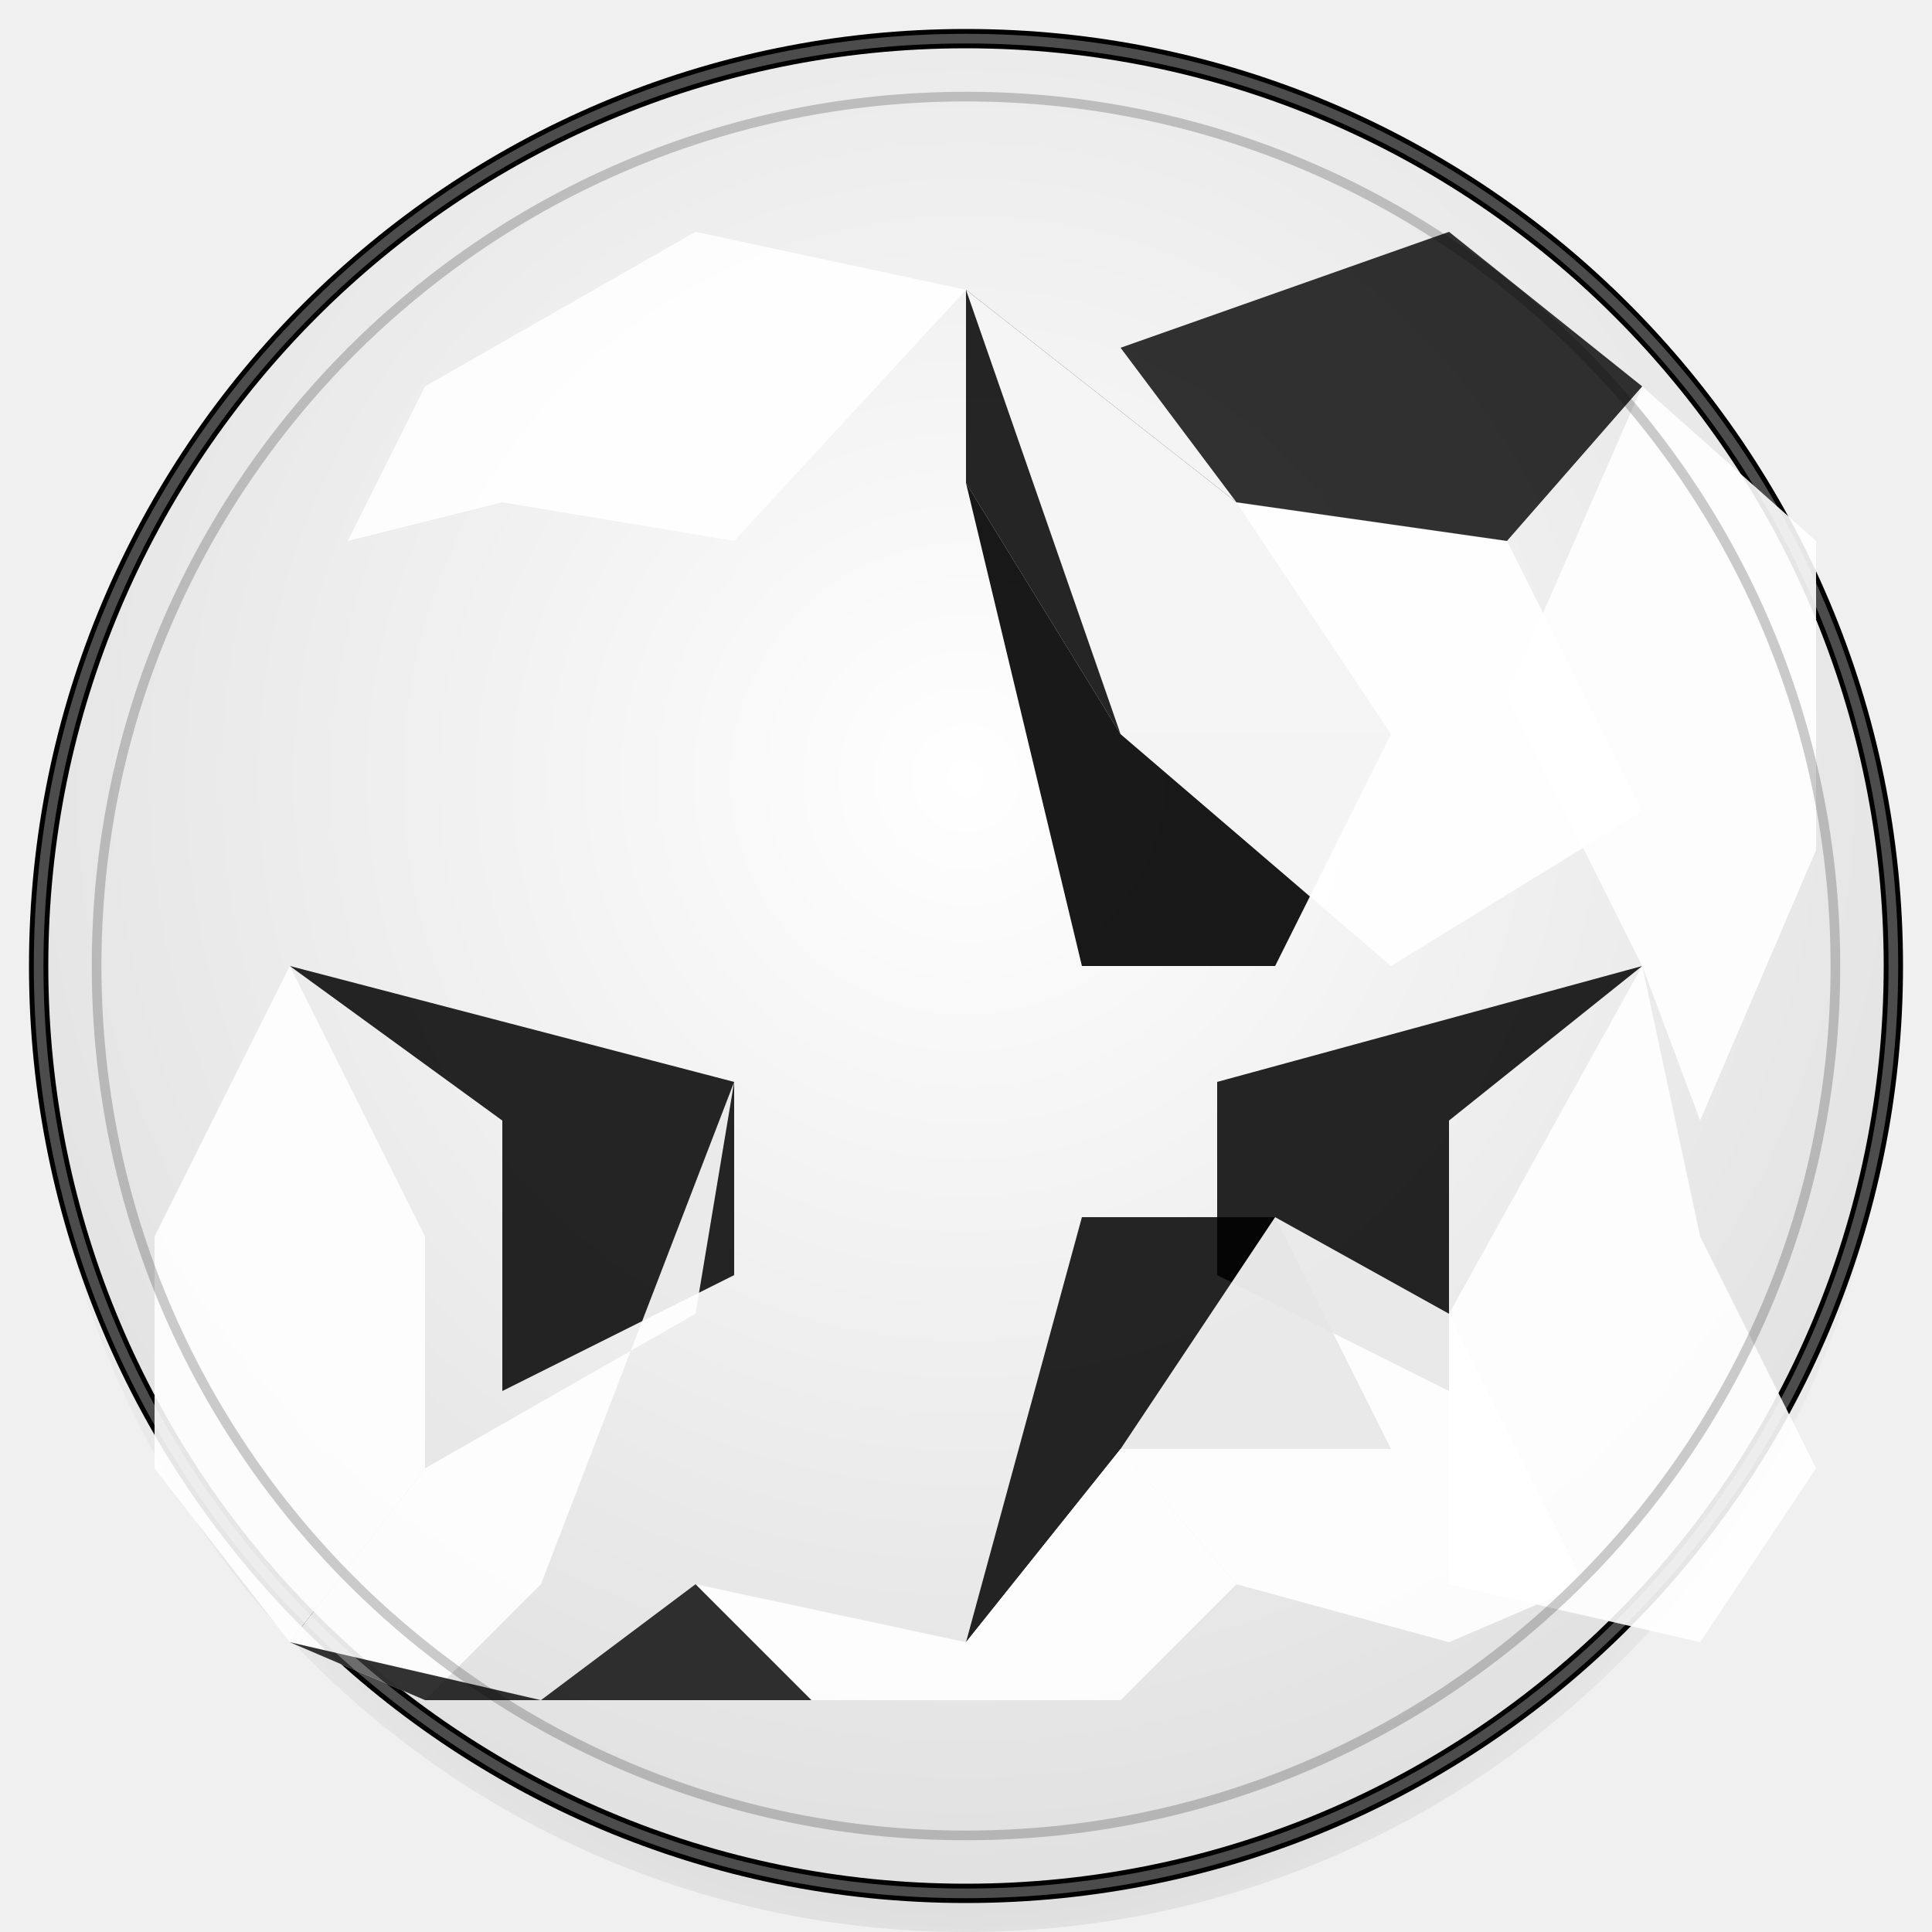
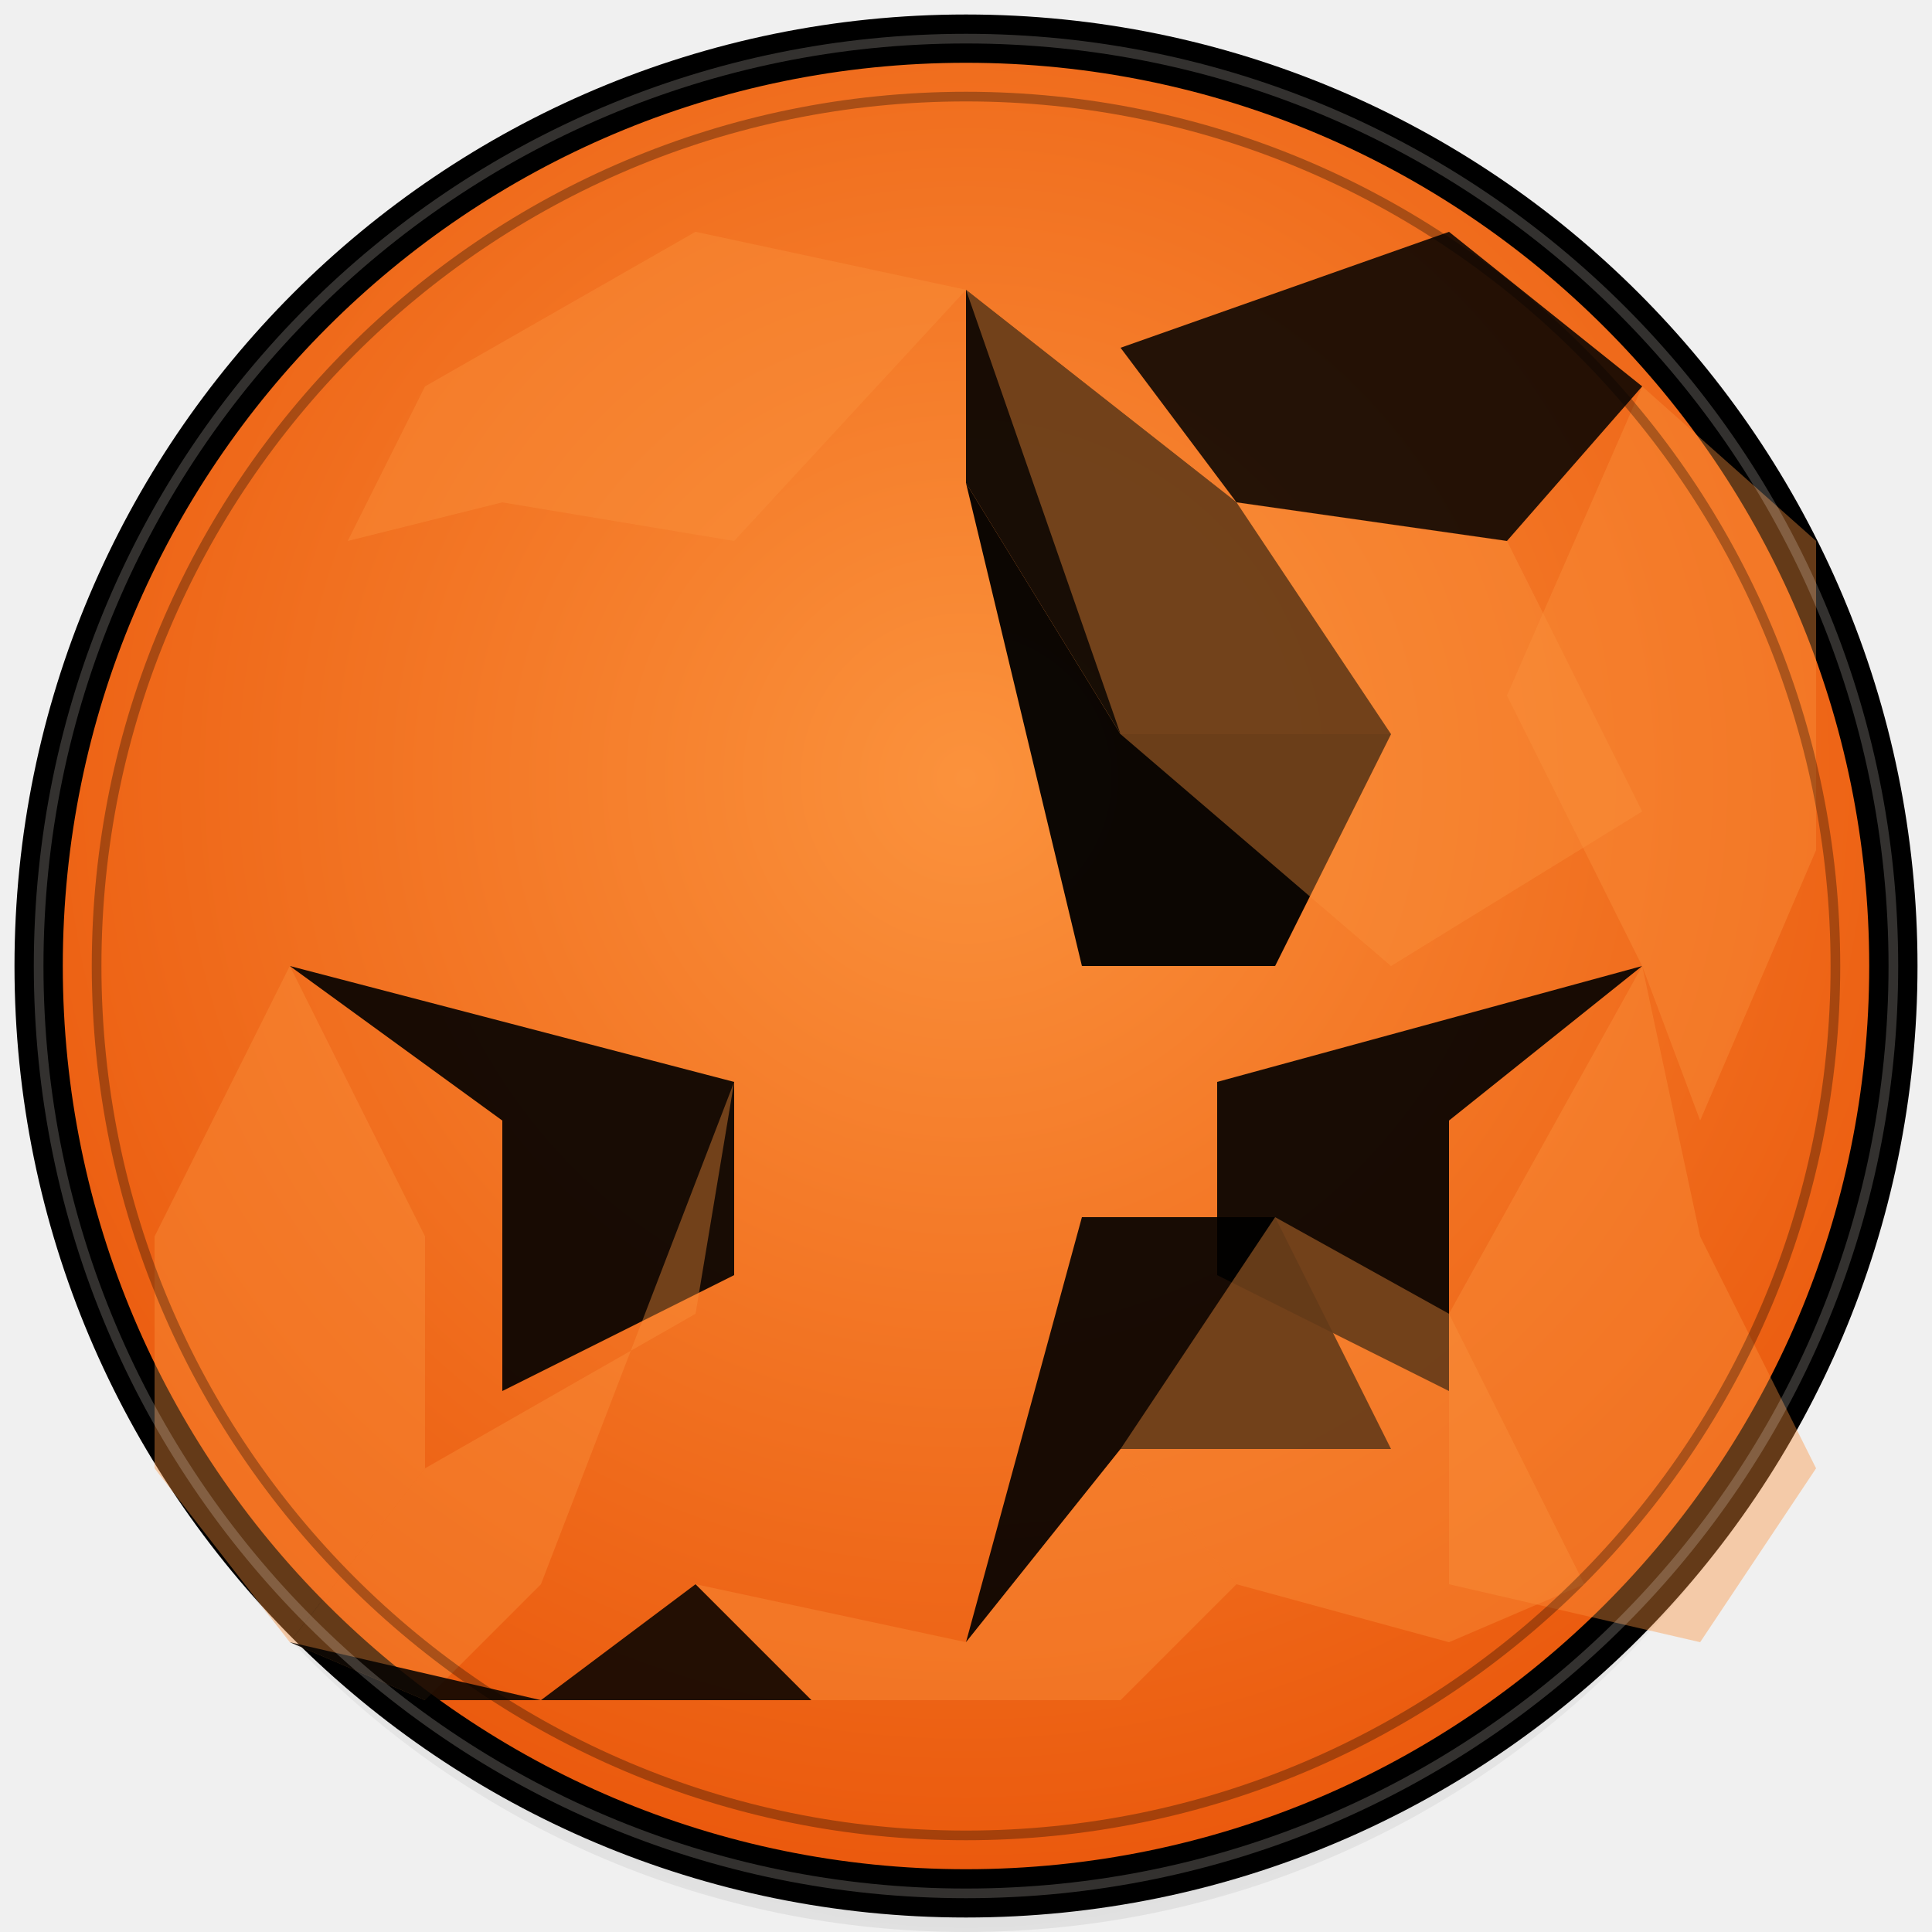
<svg xmlns="http://www.w3.org/2000/svg" viewBox="0 0 100 100">
  <defs>
    <radialGradient id="ballGradient" cx="50%" cy="40%" r="60%">
-       <stop offset="0%" stop-color="#ffffff" stop-opacity="1" />
-       <stop offset="100%" stop-color="#e0e0e0" stop-opacity="1" />
+       <stop offset="0%" stop-color="#fb923c" stop-opacity="1" />
+       <stop offset="100%" stop-color="#ea580c" stop-opacity="1" />
    </radialGradient>
    <radialGradient id="shadowGradient" cx="50%" cy="60%" r="50%">
      <stop offset="0%" stop-color="#000000" stop-opacity="0.3" />
      <stop offset="100%" stop-color="#000000" stop-opacity="0" />
    </radialGradient>
  </defs>
  <circle cx="50" cy="52" r="48" fill="url(#shadowGradient)" />
-   <circle cx="50" cy="50" r="48" fill="url(#ballGradient)" stroke="#000000" stroke-width="1" />
-   <polygon points="50,25 58,38 72,38 66,50 56,50" fill="#000000" opacity="0.9" />
-   <polygon points="50,15 64,26 72,38 58,38 50,25" fill="#000000" opacity="0.85" />
-   <polygon points="50,85 58,75 72,75 66,63 56,63" fill="#000000" opacity="0.85" />
-   <polygon points="15,50 26,58 26,72 38,66 38,56" fill="#000000" opacity="0.85" />
-   <polygon points="85,50 75,58 75,72 63,66 63,56" fill="#000000" opacity="0.85" />
-   <polygon points="50,15 64,26 78,28 85,42 72,50 58,38" fill="#ffffff" opacity="0.95" />
-   <polygon points="85,50 78,36 85,20 94,28 94,44 88,58" fill="#ffffff" opacity="0.9" />
-   <polygon points="85,50 88,64 94,76 88,85 75,82 75,68" fill="#ffffff" opacity="0.9" />
-   <polygon points="66,63 75,68 82,82 75,85 64,82 58,75" fill="#ffffff" opacity="0.9" />
-   <polygon points="50,85 58,75 64,82 58,88 42,88 36,82" fill="#ffffff" opacity="0.9" />
-   <polygon points="38,56 36,68 22,76 15,85 22,88 28,82" fill="#ffffff" opacity="0.9" />
-   <polygon points="15,50 22,64 22,76 15,85 8,76 8,64" fill="#ffffff" opacity="0.9" />
-   <polygon points="26,26 38,28 50,15 36,12 22,20 18,28" fill="#ffffff" opacity="0.9" />
-   <polygon points="64,26 78,28 85,20 75,12 58,18" fill="#000000" opacity="0.8" />
-   <polygon points="36,82 28,88 15,85 22,88 42,88" fill="#000000" opacity="0.8" />
-   <circle cx="50" cy="50" r="48" fill="none" stroke="#ffffff" stroke-width="0.5" opacity="0.3" />
-   <circle cx="50" cy="50" r="45" fill="none" stroke="#000000" stroke-width="0.5" opacity="0.2" />
+   <circle cx="50" cy="50" r="48" fill="url(#ballGradient)" stroke="#000000" stroke-width="2.5" />
+   <polygon points="50,25 58,38 72,38 66,50 56,50" fill="#000000" opacity="0.95" />
+   <polygon points="50,15 64,26 72,38 58,38 50,25" fill="#000000" opacity="0.9" />
+   <polygon points="50,85 58,75 72,75 66,63 56,63" fill="#000000" opacity="0.9" />
+   <polygon points="15,50 26,58 26,72 38,66 38,56" fill="#000000" opacity="0.9" />
+   <polygon points="85,50 75,58 75,72 63,66 63,56" fill="#000000" opacity="0.9" />
+   <polygon points="50,15 64,26 78,28 85,42 72,50 58,38" fill="#fb923c" opacity="0.4" />
+   <polygon points="85,50 78,36 85,20 94,28 94,44 88,58" fill="#fb923c" opacity="0.4" />
+   <polygon points="85,50 88,64 94,76 88,85 75,82 75,68" fill="#fb923c" opacity="0.4" />
+   <polygon points="66,63 75,68 82,82 75,85 64,82 58,75" fill="#fb923c" opacity="0.4" />
+   <polygon points="50,85 58,75 64,82 58,88 42,88 36,82" fill="#fb923c" opacity="0.4" />
+   <polygon points="38,56 36,68 22,76 15,85 22,88 28,82" fill="#fb923c" opacity="0.4" />
+   <polygon points="15,50 22,64 22,76 15,85 8,76 8,64" fill="#fb923c" opacity="0.4" />
+   <polygon points="26,26 38,28 50,15 36,12 22,20 18,28" fill="#fb923c" opacity="0.4" />
+   <polygon points="64,26 78,28 85,20 75,12 58,18" fill="#000000" opacity="0.85" />
+   <polygon points="36,82 28,88 15,85 22,88 42,88" fill="#000000" opacity="0.85" />
+   <circle cx="50" cy="50" r="48" fill="none" stroke="#fff7ed" stroke-width="0.5" opacity="0.2" />
+   <circle cx="50" cy="50" r="45" fill="none" stroke="#000000" stroke-width="0.5" opacity="0.3" />
</svg>
